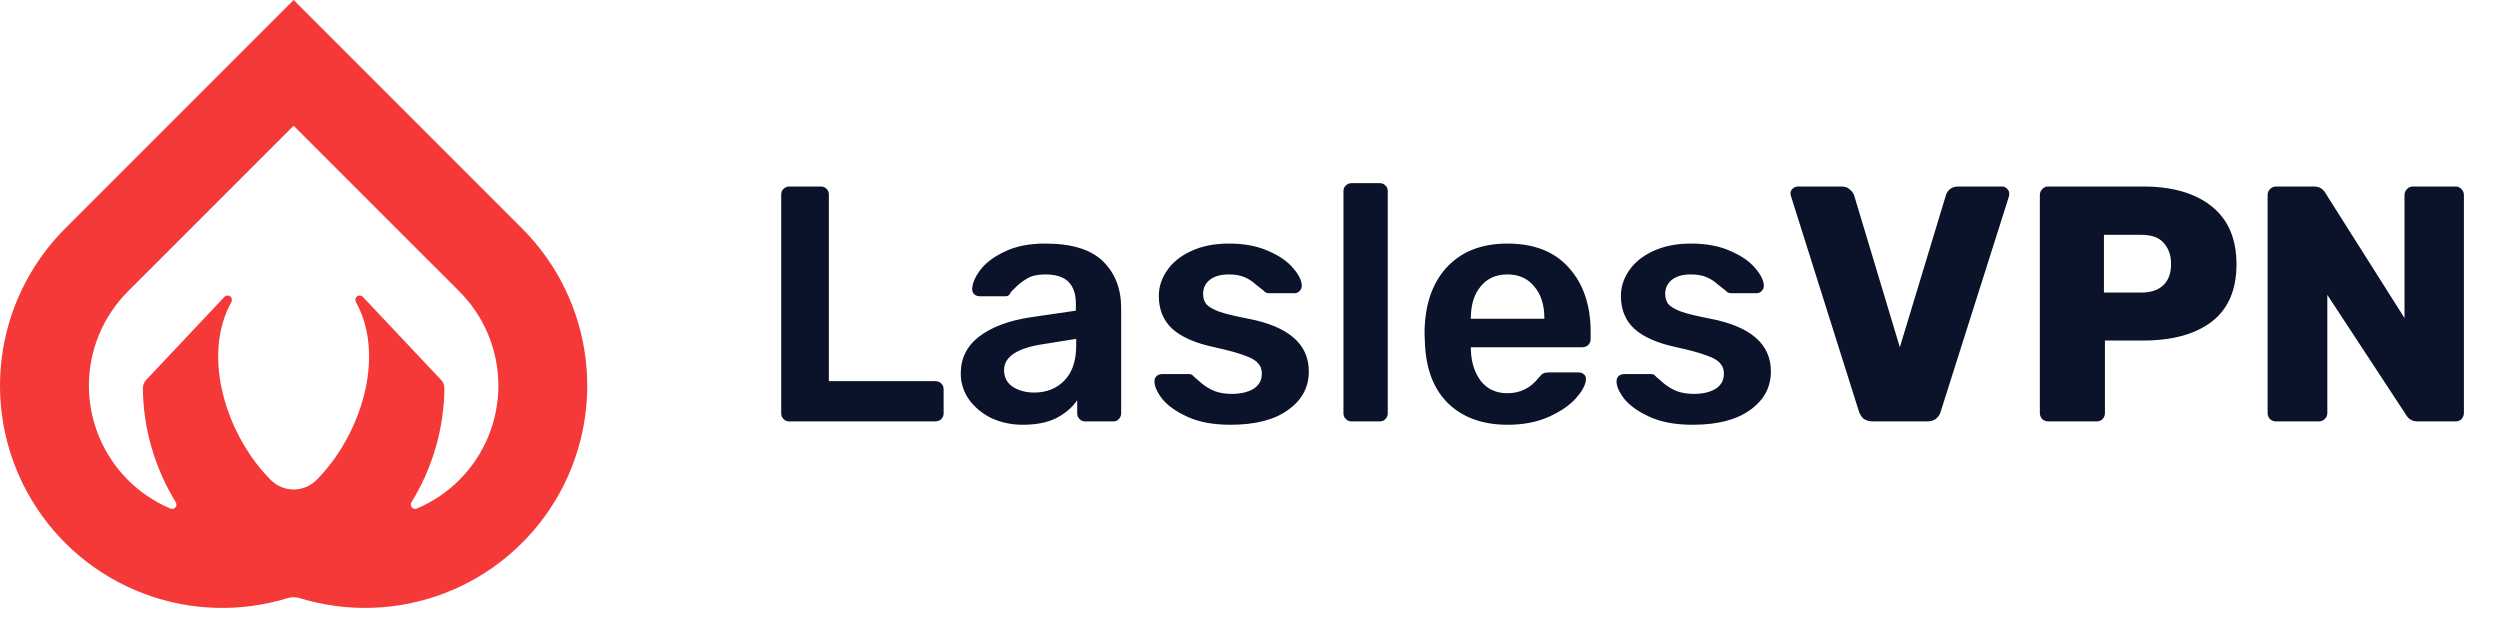
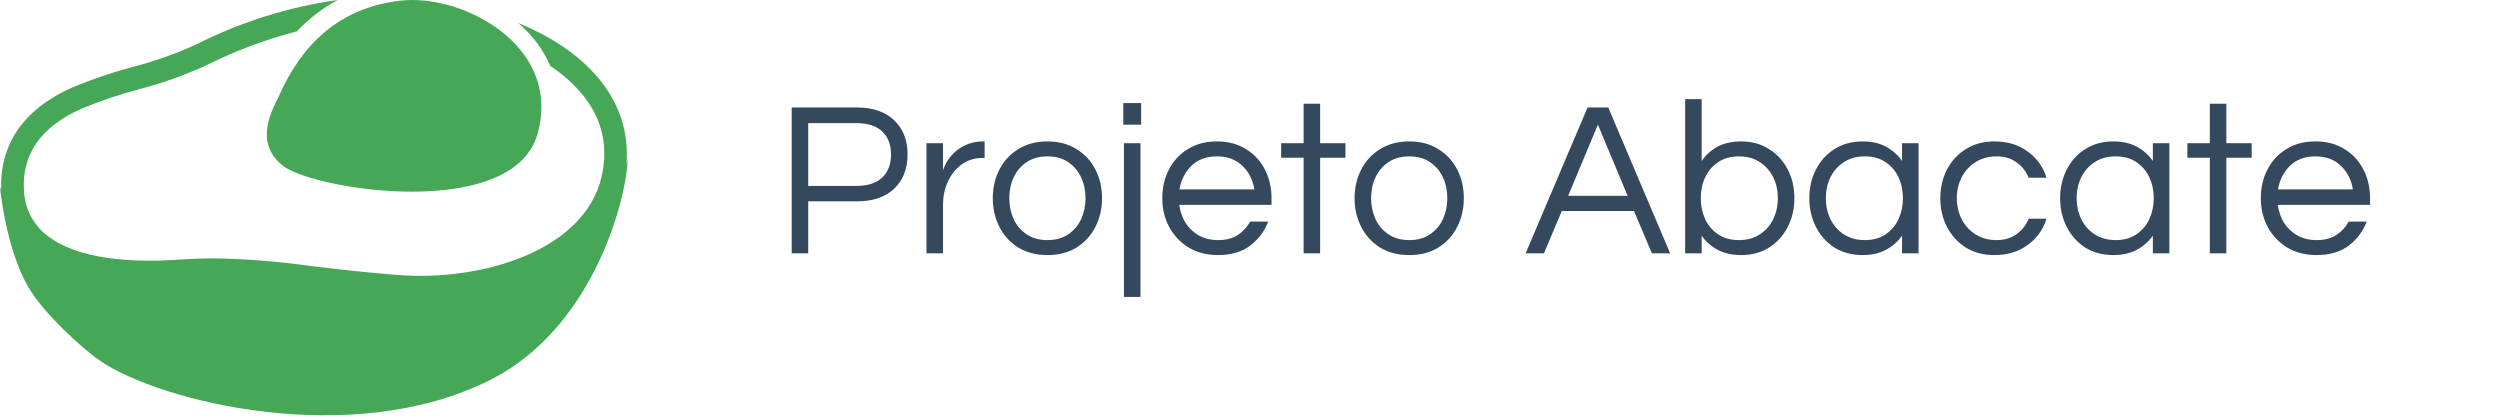
- <svg xmlns="http://www.w3.org/2000/svg" width="149" height="37" viewBox="0 0 149 37" fill="none">
-   <path d="M47.04 25.116C46.907 25.116 46.793 25.07 46.7 24.976C46.607 24.883 46.56 24.77 46.56 24.636V11.596C46.56 11.45 46.607 11.336 46.7 11.256C46.793 11.163 46.907 11.116 47.04 11.116H48.92C49.067 11.116 49.18 11.163 49.26 11.256C49.353 11.336 49.4 11.45 49.4 11.596V22.716H55.74C55.887 22.716 56.007 22.763 56.1 22.856C56.193 22.95 56.24 23.063 56.24 23.196V24.636C56.24 24.77 56.193 24.883 56.1 24.976C56.007 25.07 55.887 25.116 55.74 25.116H47.04ZM60.961 25.316C60.281 25.316 59.654 25.183 59.081 24.916C58.521 24.636 58.074 24.263 57.741 23.796C57.421 23.329 57.261 22.816 57.261 22.256C57.261 21.349 57.628 20.616 58.361 20.056C59.094 19.496 60.101 19.116 61.381 18.916L64.121 18.516V18.096C64.121 17.523 63.974 17.09 63.681 16.796C63.388 16.503 62.921 16.356 62.281 16.356C61.841 16.356 61.488 16.436 61.221 16.596C60.954 16.756 60.734 16.923 60.561 17.096C60.401 17.256 60.294 17.363 60.241 17.416C60.188 17.576 60.088 17.656 59.941 17.656H58.381C58.261 17.656 58.154 17.616 58.061 17.536C57.981 17.456 57.941 17.349 57.941 17.216C57.954 16.883 58.114 16.509 58.421 16.096C58.741 15.669 59.228 15.303 59.881 14.996C60.534 14.676 61.341 14.516 62.301 14.516C63.874 14.516 65.021 14.87 65.741 15.576C66.461 16.283 66.821 17.209 66.821 18.356V24.636C66.821 24.77 66.774 24.883 66.681 24.976C66.601 25.07 66.488 25.116 66.341 25.116H64.681C64.548 25.116 64.434 25.07 64.341 24.976C64.248 24.883 64.201 24.77 64.201 24.636V23.856C63.908 24.283 63.494 24.636 62.961 24.916C62.428 25.183 61.761 25.316 60.961 25.316ZM61.641 23.396C62.374 23.396 62.974 23.156 63.441 22.676C63.908 22.196 64.141 21.503 64.141 20.596V20.196L62.141 20.516C60.608 20.756 59.841 21.27 59.841 22.056C59.841 22.483 60.014 22.816 60.361 23.056C60.721 23.283 61.148 23.396 61.641 23.396ZM73.346 25.316C72.333 25.316 71.486 25.163 70.806 24.856C70.126 24.549 69.62 24.196 69.286 23.796C68.966 23.383 68.806 23.029 68.806 22.736C68.806 22.603 68.846 22.496 68.926 22.416C69.02 22.336 69.126 22.296 69.246 22.296H70.886C70.993 22.296 71.086 22.349 71.166 22.456C71.233 22.509 71.38 22.636 71.606 22.836C71.846 23.036 72.113 23.196 72.406 23.316C72.713 23.423 73.046 23.476 73.406 23.476C73.94 23.476 74.373 23.376 74.706 23.176C75.04 22.963 75.206 22.663 75.206 22.276C75.206 22.009 75.126 21.796 74.966 21.636C74.82 21.463 74.546 21.309 74.146 21.176C73.76 21.029 73.173 20.869 72.386 20.696C71.253 20.456 70.413 20.09 69.866 19.596C69.333 19.103 69.066 18.45 69.066 17.636C69.066 17.103 69.226 16.603 69.546 16.136C69.866 15.656 70.34 15.27 70.966 14.976C71.606 14.669 72.366 14.516 73.246 14.516C74.153 14.516 74.933 14.663 75.586 14.956C76.24 15.236 76.733 15.576 77.066 15.976C77.413 16.376 77.586 16.73 77.586 17.036C77.586 17.156 77.54 17.263 77.446 17.356C77.366 17.436 77.266 17.476 77.146 17.476H75.646C75.5 17.476 75.386 17.423 75.306 17.316C75.213 17.25 75.06 17.13 74.846 16.956C74.646 16.77 74.42 16.623 74.166 16.516C73.913 16.41 73.606 16.356 73.246 16.356C72.753 16.356 72.373 16.463 72.106 16.676C71.84 16.89 71.706 17.169 71.706 17.516C71.706 17.756 71.766 17.956 71.886 18.116C72.02 18.276 72.28 18.43 72.666 18.576C73.053 18.709 73.633 18.849 74.406 18.996C76.806 19.463 78.006 20.509 78.006 22.136C78.006 23.083 77.593 23.849 76.766 24.436C75.953 25.023 74.813 25.316 73.346 25.316ZM80.55 25.116C80.417 25.116 80.304 25.07 80.21 24.976C80.117 24.883 80.07 24.77 80.07 24.636V11.396C80.07 11.249 80.117 11.136 80.21 11.056C80.304 10.963 80.417 10.916 80.55 10.916H82.231C82.377 10.916 82.49 10.963 82.57 11.056C82.664 11.136 82.71 11.249 82.71 11.396V24.636C82.71 24.77 82.664 24.883 82.57 24.976C82.49 25.07 82.377 25.116 82.231 25.116H80.55ZM89.863 25.316C88.37 25.316 87.183 24.89 86.303 24.036C85.436 23.183 84.976 21.97 84.923 20.396L84.903 19.896C84.903 18.23 85.336 16.916 86.203 15.956C87.083 14.996 88.296 14.516 89.843 14.516C91.43 14.516 92.65 14.996 93.503 15.956C94.37 16.916 94.803 18.196 94.803 19.796V20.216C94.803 20.349 94.756 20.463 94.663 20.556C94.57 20.649 94.45 20.696 94.303 20.696H87.663V20.856C87.69 21.603 87.89 22.223 88.263 22.716C88.65 23.196 89.176 23.436 89.843 23.436C90.603 23.436 91.223 23.13 91.703 22.516C91.823 22.369 91.916 22.283 91.983 22.256C92.05 22.216 92.163 22.196 92.323 22.196H94.083C94.203 22.196 94.303 22.23 94.383 22.296C94.476 22.363 94.523 22.456 94.523 22.576C94.523 22.896 94.33 23.276 93.943 23.716C93.57 24.143 93.03 24.516 92.323 24.836C91.616 25.156 90.796 25.316 89.863 25.316ZM92.043 18.996V18.956C92.043 18.169 91.843 17.543 91.443 17.076C91.056 16.596 90.523 16.356 89.843 16.356C89.163 16.356 88.63 16.596 88.243 17.076C87.856 17.543 87.663 18.169 87.663 18.956V18.996H92.043ZM100.885 25.316C99.872 25.316 99.025 25.163 98.346 24.856C97.665 24.549 97.159 24.196 96.826 23.796C96.505 23.383 96.346 23.029 96.346 22.736C96.346 22.603 96.385 22.496 96.466 22.416C96.559 22.336 96.665 22.296 96.785 22.296H98.425C98.532 22.296 98.626 22.349 98.706 22.456C98.772 22.509 98.919 22.636 99.145 22.836C99.385 23.036 99.652 23.196 99.945 23.316C100.252 23.423 100.585 23.476 100.945 23.476C101.479 23.476 101.912 23.376 102.245 23.176C102.579 22.963 102.745 22.663 102.745 22.276C102.745 22.009 102.665 21.796 102.505 21.636C102.359 21.463 102.085 21.309 101.685 21.176C101.299 21.029 100.712 20.869 99.925 20.696C98.792 20.456 97.952 20.09 97.406 19.596C96.872 19.103 96.606 18.45 96.606 17.636C96.606 17.103 96.766 16.603 97.085 16.136C97.406 15.656 97.879 15.27 98.505 14.976C99.145 14.669 99.906 14.516 100.785 14.516C101.692 14.516 102.472 14.663 103.125 14.956C103.779 15.236 104.272 15.576 104.605 15.976C104.952 16.376 105.125 16.73 105.125 17.036C105.125 17.156 105.079 17.263 104.985 17.356C104.905 17.436 104.805 17.476 104.685 17.476H103.185C103.039 17.476 102.925 17.423 102.845 17.316C102.752 17.25 102.599 17.13 102.385 16.956C102.185 16.77 101.959 16.623 101.705 16.516C101.452 16.41 101.145 16.356 100.785 16.356C100.292 16.356 99.912 16.463 99.645 16.676C99.379 16.89 99.246 17.169 99.246 17.516C99.246 17.756 99.305 17.956 99.425 18.116C99.559 18.276 99.819 18.43 100.205 18.576C100.592 18.709 101.172 18.849 101.945 18.996C104.345 19.463 105.545 20.509 105.545 22.136C105.545 23.083 105.132 23.849 104.305 24.436C103.492 25.023 102.352 25.316 100.885 25.316ZM111.63 25.116C111.403 25.116 111.216 25.063 111.07 24.956C110.936 24.836 110.843 24.689 110.79 24.516L106.75 11.716L106.71 11.536C106.71 11.43 106.75 11.336 106.83 11.256C106.923 11.163 107.03 11.116 107.15 11.116H109.77C109.97 11.116 110.13 11.176 110.25 11.296C110.383 11.403 110.47 11.523 110.51 11.656L113.23 20.696L115.97 11.656C116.01 11.509 116.09 11.383 116.21 11.276C116.343 11.169 116.51 11.116 116.71 11.116H119.33C119.45 11.116 119.55 11.163 119.63 11.256C119.71 11.336 119.75 11.43 119.75 11.536C119.75 11.603 119.743 11.663 119.73 11.716L115.67 24.516C115.63 24.689 115.536 24.836 115.39 24.956C115.256 25.063 115.076 25.116 114.85 25.116H111.63ZM122.075 25.116C121.942 25.116 121.822 25.07 121.715 24.976C121.622 24.869 121.575 24.75 121.575 24.616V11.636C121.575 11.489 121.622 11.37 121.715 11.276C121.808 11.169 121.928 11.116 122.075 11.116H127.735C129.468 11.116 130.828 11.509 131.815 12.296C132.802 13.083 133.295 14.236 133.295 15.756C133.295 17.276 132.802 18.416 131.815 19.176C130.828 19.923 129.468 20.296 127.735 20.296H125.455V24.616C125.455 24.75 125.408 24.869 125.315 24.976C125.222 25.07 125.102 25.116 124.955 25.116H122.075ZM127.635 17.436C128.182 17.436 128.608 17.296 128.915 17.016C129.235 16.723 129.395 16.296 129.395 15.736C129.395 15.216 129.248 14.796 128.955 14.476C128.675 14.156 128.235 13.996 127.635 13.996H125.395V17.436H127.635ZM135.649 25.116C135.516 25.116 135.396 25.07 135.289 24.976C135.196 24.869 135.149 24.75 135.149 24.616V11.636C135.149 11.489 135.196 11.37 135.289 11.276C135.382 11.169 135.502 11.116 135.649 11.116H137.909C138.216 11.116 138.442 11.243 138.589 11.496L143.309 18.956V11.636C143.309 11.489 143.356 11.37 143.449 11.276C143.542 11.169 143.662 11.116 143.809 11.116H146.349C146.496 11.116 146.616 11.169 146.709 11.276C146.802 11.37 146.849 11.489 146.849 11.636V24.596C146.849 24.743 146.802 24.869 146.709 24.976C146.616 25.07 146.496 25.116 146.349 25.116H144.089C143.782 25.116 143.556 24.989 143.409 24.736L138.709 17.576V24.616C138.709 24.763 138.656 24.883 138.549 24.976C138.456 25.07 138.336 25.116 138.189 25.116H135.649Z" fill="#0B132A" />
-   <path d="M31.147 13.648L31.125 13.626C31.124 13.625 31.122 13.623 31.122 13.621L17.501 0L3.88 13.621C3.878 13.623 3.876 13.626 3.876 13.626L3.853 13.647C1.771 15.742 0.448 18.473 0.095 21.405C-0.258 24.338 0.38 27.304 1.906 29.833C3.433 32.362 5.761 34.308 8.521 35.361C11.28 36.415 14.313 36.516 17.136 35.648C17.373 35.575 17.628 35.575 17.865 35.648C20.688 36.515 23.721 36.414 26.48 35.361C29.239 34.307 31.567 32.361 33.094 29.833C34.62 27.304 35.258 24.338 34.905 21.405C34.553 18.473 33.23 15.742 31.147 13.648ZM8.723 22.63C8.657 22.696 8.604 22.775 8.568 22.861C8.533 22.948 8.514 23.041 8.514 23.135C8.538 25.539 9.218 27.89 10.479 29.937C10.508 29.983 10.521 30.038 10.517 30.092C10.513 30.146 10.492 30.198 10.457 30.24C10.421 30.282 10.374 30.311 10.321 30.324C10.268 30.337 10.212 30.333 10.162 30.312C9.213 29.913 8.352 29.334 7.625 28.605C6.136 27.116 5.299 25.097 5.298 22.991C5.297 20.886 6.131 18.865 7.618 17.374L17.501 7.493L27.383 17.374C28.87 18.865 29.704 20.885 29.703 22.991C29.702 25.097 28.865 27.116 27.376 28.605C26.649 29.334 25.788 29.913 24.84 30.312C24.789 30.333 24.733 30.337 24.68 30.324C24.627 30.311 24.58 30.281 24.544 30.24C24.509 30.198 24.488 30.146 24.484 30.092C24.48 30.038 24.493 29.983 24.522 29.937C25.784 27.89 26.463 25.539 26.488 23.135C26.488 23.041 26.469 22.948 26.433 22.861C26.397 22.775 26.344 22.696 26.278 22.63L21.604 17.672C21.557 17.633 21.498 17.612 21.438 17.612C21.377 17.612 21.319 17.633 21.272 17.672C21.226 17.71 21.194 17.764 21.183 17.824C21.172 17.884 21.183 17.945 21.213 17.998C23.028 21.283 21.467 26.002 18.864 28.605L18.85 28.619C18.491 28.974 18.006 29.174 17.5 29.174C16.995 29.173 16.51 28.974 16.151 28.618L16.138 28.605C13.534 26.002 11.974 21.284 13.789 17.998C13.819 17.946 13.83 17.884 13.819 17.825C13.808 17.765 13.776 17.711 13.73 17.672C13.683 17.634 13.625 17.612 13.564 17.612C13.504 17.612 13.445 17.634 13.398 17.672L8.723 22.63Z" fill="#F53838" />
+ <svg xmlns="http://www.w3.org/2000/svg" width="227" height="38" viewBox="0 0 227 38" fill="none">
+   <path d="M56.867 14.995C57.382 9.558 53.835 4.869 47.049 2.085C47.693 2.638 48.276 3.26 48.79 3.941C49.256 4.573 49.651 5.258 49.966 5.982C52.998 8.03 55.727 11.265 54.617 16.066C53.089 22.666 43.945 25.574 36.11 24.968C32.993 24.726 30.447 24.417 28.197 24.151C25.297 23.74 22.374 23.509 19.447 23.458C18.495 23.458 17.506 23.489 16.463 23.563C10.557 23.984 6.246 23.155 3.996 21.151C3.454 20.673 3.013 20.088 2.7 19.431C2.387 18.773 2.209 18.058 2.177 17.328C1.959 14.012 3.717 11.5 7.41 9.867C9.098 9.166 10.83 8.579 12.595 8.11C14.692 7.57 16.739 6.843 18.713 5.939C21.349 4.618 24.113 3.582 26.96 2.846C28.034 1.692 29.291 0.73 30.677 0C26.206 0.626 21.864 1.988 17.822 4.033C15.956 4.887 14.02 5.572 12.037 6.081C10.179 6.575 8.356 7.195 6.579 7.937C1.055 10.387 3.61432e-08 14.272 0.109 17.204L0 16.994C0 16.994 0.509 22.561 2.595 26.112C3.935 28.401 7.446 31.649 9.126 32.787C14.493 36.437 31.853 40.829 44.472 34.519C54.083 29.706 57 17.612 57 14.235C56.972 14.491 56.928 14.745 56.867 14.995Z" fill="#46A857" />
+   <path d="M25.337 8.699C24.89 9.705 22.924 12.772 25.614 14.999C26.948 16.115 32.208 17.404 37.409 17.404C42.609 17.404 47.695 16.109 48.811 12.152C50.923 4.65 43.056 3.88764e-05 37.433 3.88764e-05C37.086 -0.001 36.74 0.017 36.395 0.055C30.773 0.687 27.376 4.079 25.337 8.699Z" fill="#46A857" />
+   <path d="M71.886 23V9.76H77.846C79.259 9.76 80.372 10.147 81.186 10.92C81.999 11.68 82.406 12.713 82.406 14.02C82.406 15.327 81.999 16.367 81.186 17.14C80.372 17.9 79.259 18.28 77.846 18.28H73.386V23H71.886ZM73.386 16.88H77.746C78.786 16.88 79.572 16.627 80.106 16.12C80.639 15.613 80.906 14.913 80.906 14.02C80.906 13.14 80.639 12.447 80.106 11.94C79.572 11.433 78.786 11.18 77.746 11.18H73.386V16.88ZM84.124 23V13H85.624V15.46C85.678 15.287 85.778 15.06 85.924 14.78C86.084 14.487 86.311 14.193 86.604 13.9C86.898 13.607 87.264 13.36 87.704 13.16C88.158 12.947 88.691 12.84 89.304 12.84H89.404V14.34H89.224C88.478 14.34 87.831 14.547 87.284 14.96C86.751 15.36 86.338 15.887 86.044 16.54C85.764 17.18 85.624 17.867 85.624 18.6V23H84.124ZM95.105 23.16C94.091 23.16 93.212 22.933 92.465 22.48C91.718 22.013 91.145 21.387 90.745 20.6C90.345 19.813 90.145 18.947 90.145 18C90.145 17.04 90.345 16.173 90.745 15.4C91.145 14.613 91.718 13.993 92.465 13.54C93.212 13.073 94.091 12.84 95.105 12.84C96.132 12.84 97.011 13.073 97.745 13.54C98.492 13.993 99.065 14.613 99.465 15.4C99.865 16.173 100.065 17.04 100.065 18C100.065 18.947 99.865 19.813 99.465 20.6C99.065 21.387 98.492 22.013 97.745 22.48C97.011 22.933 96.132 23.16 95.105 23.16ZM95.105 21.8C95.852 21.8 96.478 21.627 96.985 21.28C97.505 20.933 97.898 20.473 98.165 19.9C98.431 19.313 98.565 18.68 98.565 18C98.565 17.307 98.431 16.673 98.165 16.1C97.898 15.527 97.505 15.067 96.985 14.72C96.478 14.373 95.852 14.2 95.105 14.2C94.371 14.2 93.745 14.373 93.225 14.72C92.705 15.067 92.311 15.527 92.045 16.1C91.778 16.673 91.645 17.307 91.645 18C91.645 18.68 91.778 19.313 92.045 19.9C92.311 20.473 92.705 20.933 93.225 21.28C93.745 21.627 94.371 21.8 95.105 21.8ZM101.994 11.32V9.36H103.614V11.32H101.994ZM102.054 26.96V13H103.554V26.96H102.054ZM110.595 23.16C109.582 23.16 108.695 22.933 107.935 22.48C107.175 22.013 106.582 21.387 106.155 20.6C105.742 19.813 105.535 18.947 105.535 18C105.535 17.04 105.735 16.173 106.135 15.4C106.535 14.613 107.109 13.993 107.855 13.54C108.602 13.073 109.482 12.84 110.495 12.84C111.522 12.84 112.402 13.073 113.135 13.54C113.882 13.993 114.455 14.613 114.855 15.4C115.255 16.173 115.455 17.04 115.455 18V18.6H107.075C107.155 19.187 107.342 19.727 107.635 20.22C107.942 20.7 108.349 21.087 108.855 21.38C109.362 21.66 109.949 21.8 110.615 21.8C111.322 21.8 111.915 21.647 112.395 21.34C112.875 21.02 113.249 20.613 113.515 20.12H115.155C114.809 21.013 114.255 21.747 113.495 22.32C112.749 22.88 111.782 23.16 110.595 23.16ZM107.095 17.2H113.895C113.762 16.347 113.402 15.633 112.815 15.06C112.229 14.487 111.455 14.2 110.495 14.2C109.535 14.2 108.762 14.487 108.175 15.06C107.602 15.633 107.242 16.347 107.095 17.2ZM118.368 23V14.32H116.328V13H118.368V9.42H119.868V13H122.168V14.32H119.868V23H118.368ZM127.956 23.16C126.943 23.16 126.063 22.933 125.316 22.48C124.57 22.013 123.996 21.387 123.596 20.6C123.196 19.813 122.996 18.947 122.996 18C122.996 17.04 123.196 16.173 123.596 15.4C123.996 14.613 124.57 13.993 125.316 13.54C126.063 13.073 126.943 12.84 127.956 12.84C128.983 12.84 129.863 13.073 130.596 13.54C131.343 13.993 131.916 14.613 132.316 15.4C132.716 16.173 132.916 17.04 132.916 18C132.916 18.947 132.716 19.813 132.316 20.6C131.916 21.387 131.343 22.013 130.596 22.48C129.863 22.933 128.983 23.16 127.956 23.16ZM127.956 21.8C128.703 21.8 129.33 21.627 129.836 21.28C130.356 20.933 130.75 20.473 131.016 19.9C131.283 19.313 131.416 18.68 131.416 18C131.416 17.307 131.283 16.673 131.016 16.1C130.75 15.527 130.356 15.067 129.836 14.72C129.33 14.373 128.703 14.2 127.956 14.2C127.223 14.2 126.596 14.373 126.076 14.72C125.556 15.067 125.163 15.527 124.896 16.1C124.63 16.673 124.496 17.307 124.496 18C124.496 18.68 124.63 19.313 124.896 19.9C125.163 20.473 125.556 20.933 126.076 21.28C126.596 21.627 127.223 21.8 127.956 21.8ZM138.529 23L144.149 9.76H146.029L151.649 23H149.989L148.369 19.16H141.809L140.189 23H138.529ZM142.389 17.78H147.789L145.089 11.32L142.389 17.78ZM158.091 23.16C157.264 23.16 156.551 23 155.951 22.68C155.364 22.36 154.884 21.933 154.511 21.4V23H153.011V9H154.511V14.62C154.884 14.073 155.364 13.64 155.951 13.32C156.551 13 157.264 12.84 158.091 12.84C159.064 12.84 159.911 13.073 160.631 13.54C161.364 13.993 161.931 14.613 162.331 15.4C162.731 16.173 162.931 17.04 162.931 18C162.931 18.947 162.731 19.813 162.331 20.6C161.931 21.387 161.364 22.013 160.631 22.48C159.911 22.933 159.064 23.16 158.091 23.16ZM157.891 21.8C158.638 21.8 159.271 21.627 159.791 21.28C160.324 20.933 160.731 20.473 161.011 19.9C161.291 19.313 161.431 18.68 161.431 18C161.431 17.307 161.291 16.673 161.011 16.1C160.731 15.527 160.324 15.067 159.791 14.72C159.271 14.373 158.638 14.2 157.891 14.2C157.158 14.2 156.531 14.373 156.011 14.72C155.491 15.067 155.098 15.527 154.831 16.1C154.564 16.673 154.431 17.307 154.431 18C154.431 18.68 154.564 19.313 154.831 19.9C155.098 20.473 155.491 20.933 156.011 21.28C156.531 21.627 157.158 21.8 157.891 21.8ZM169.125 23.16C168.152 23.16 167.299 22.933 166.565 22.48C165.845 22.013 165.285 21.387 164.885 20.6C164.485 19.813 164.285 18.947 164.285 18C164.285 17.04 164.485 16.173 164.885 15.4C165.285 14.613 165.845 13.993 166.565 13.54C167.299 13.073 168.152 12.84 169.125 12.84C169.952 12.84 170.659 13 171.245 13.32C171.845 13.64 172.332 14.073 172.705 14.62V13H174.205V23H172.705V21.4C172.332 21.933 171.845 22.36 171.245 22.68C170.659 23 169.952 23.16 169.125 23.16ZM169.325 21.8C170.072 21.8 170.699 21.627 171.205 21.28C171.725 20.933 172.119 20.473 172.385 19.9C172.652 19.313 172.785 18.68 172.785 18C172.785 17.307 172.652 16.673 172.385 16.1C172.119 15.527 171.725 15.067 171.205 14.72C170.699 14.373 170.072 14.2 169.325 14.2C168.592 14.2 167.959 14.373 167.425 14.72C166.892 15.067 166.485 15.527 166.205 16.1C165.925 16.673 165.785 17.307 165.785 18C165.785 18.68 165.925 19.313 166.205 19.9C166.485 20.473 166.892 20.933 167.425 21.28C167.959 21.627 168.592 21.8 169.325 21.8ZM181.1 23.16C180.1 23.16 179.233 22.933 178.5 22.48C177.767 22.013 177.193 21.387 176.78 20.6C176.38 19.813 176.18 18.947 176.18 18C176.18 17.04 176.38 16.173 176.78 15.4C177.193 14.613 177.767 13.993 178.5 13.54C179.233 13.073 180.1 12.84 181.1 12.84C182.287 12.84 183.293 13.147 184.12 13.76C184.96 14.373 185.527 15.167 185.82 16.14H184.2C183.973 15.567 183.607 15.1 183.1 14.74C182.607 14.38 182.007 14.2 181.3 14.2C180.567 14.2 179.927 14.373 179.38 14.72C178.833 15.067 178.413 15.527 178.12 16.1C177.827 16.673 177.68 17.307 177.68 18C177.68 18.68 177.827 19.313 178.12 19.9C178.413 20.473 178.833 20.933 179.38 21.28C179.927 21.627 180.567 21.8 181.3 21.8C182.007 21.8 182.607 21.62 183.1 21.26C183.607 20.9 183.973 20.433 184.2 19.86H185.82C185.527 20.833 184.96 21.627 184.12 22.24C183.293 22.853 182.287 23.16 181.1 23.16ZM191.899 23.16C190.926 23.16 190.072 22.933 189.339 22.48C188.619 22.013 188.059 21.387 187.659 20.6C187.259 19.813 187.059 18.947 187.059 18C187.059 17.04 187.259 16.173 187.659 15.4C188.059 14.613 188.619 13.993 189.339 13.54C190.072 13.073 190.926 12.84 191.899 12.84C192.726 12.84 193.432 13 194.019 13.32C194.619 13.64 195.106 14.073 195.479 14.62V13H196.979V23H195.479V21.4C195.106 21.933 194.619 22.36 194.019 22.68C193.432 23 192.726 23.16 191.899 23.16ZM192.099 21.8C192.846 21.8 193.472 21.627 193.979 21.28C194.499 20.933 194.892 20.473 195.159 19.9C195.426 19.313 195.559 18.68 195.559 18C195.559 17.307 195.426 16.673 195.159 16.1C194.892 15.527 194.499 15.067 193.979 14.72C193.472 14.373 192.846 14.2 192.099 14.2C191.366 14.2 190.732 14.373 190.199 14.72C189.666 15.067 189.259 15.527 188.979 16.1C188.699 16.673 188.559 17.307 188.559 18C188.559 18.68 188.699 19.313 188.979 19.9C189.259 20.473 189.666 20.933 190.199 21.28C190.732 21.627 191.366 21.8 192.099 21.8ZM200.653 23V14.32H198.613V13H200.653V9.42H202.153V13H204.453V14.32H202.153V23H200.653ZM210.342 23.16C209.328 23.16 208.442 22.933 207.682 22.48C206.922 22.013 206.328 21.387 205.902 20.6C205.488 19.813 205.282 18.947 205.282 18C205.282 17.04 205.482 16.173 205.882 15.4C206.282 14.613 206.855 13.993 207.602 13.54C208.348 13.073 209.228 12.84 210.242 12.84C211.268 12.84 212.148 13.073 212.882 13.54C213.628 13.993 214.202 14.613 214.602 15.4C215.002 16.173 215.202 17.04 215.202 18V18.6H206.822C206.902 19.187 207.088 19.727 207.382 20.22C207.688 20.7 208.095 21.087 208.602 21.38C209.108 21.66 209.695 21.8 210.362 21.8C211.068 21.8 211.662 21.647 212.142 21.34C212.622 21.02 212.995 20.613 213.262 20.12H214.902C214.555 21.013 214.002 21.747 213.242 22.32C212.495 22.88 211.528 23.16 210.342 23.16ZM206.842 17.2H213.642C213.508 16.347 213.148 15.633 212.562 15.06C211.975 14.487 211.202 14.2 210.242 14.2C209.282 14.2 208.508 14.487 207.922 15.06C207.348 15.633 206.988 16.347 206.842 17.2Z" fill="#35495E" />
</svg>
